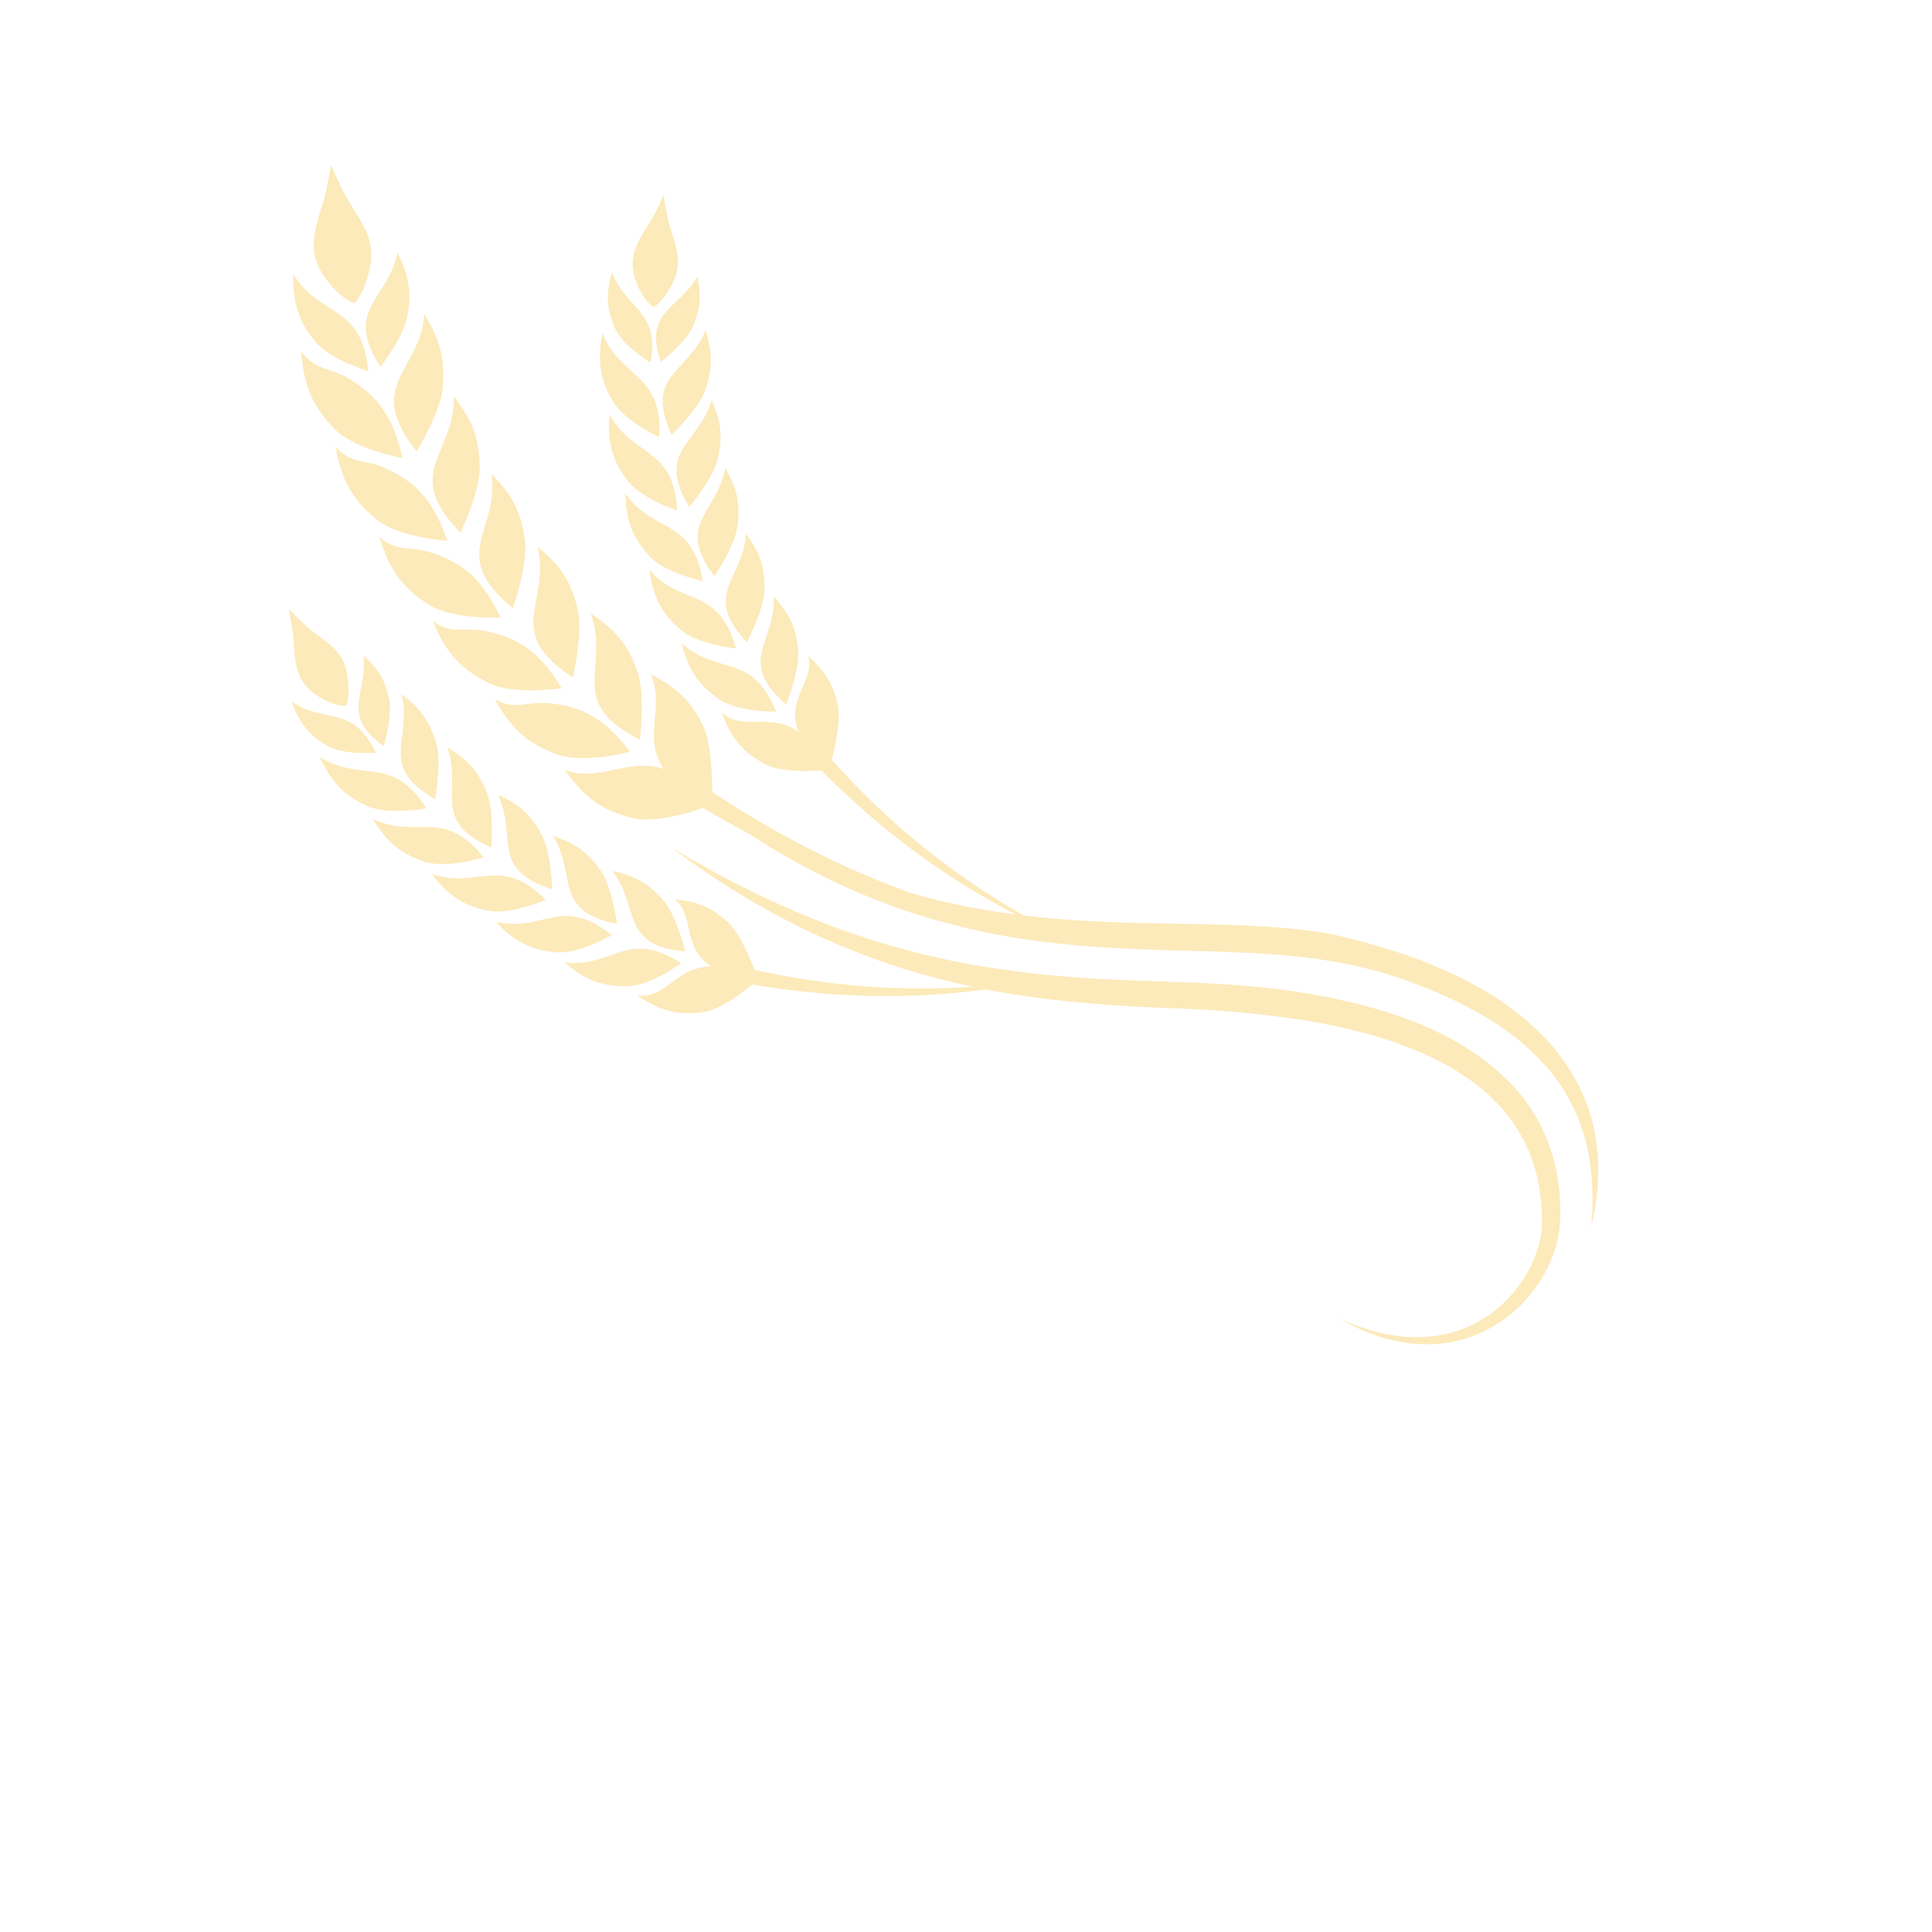
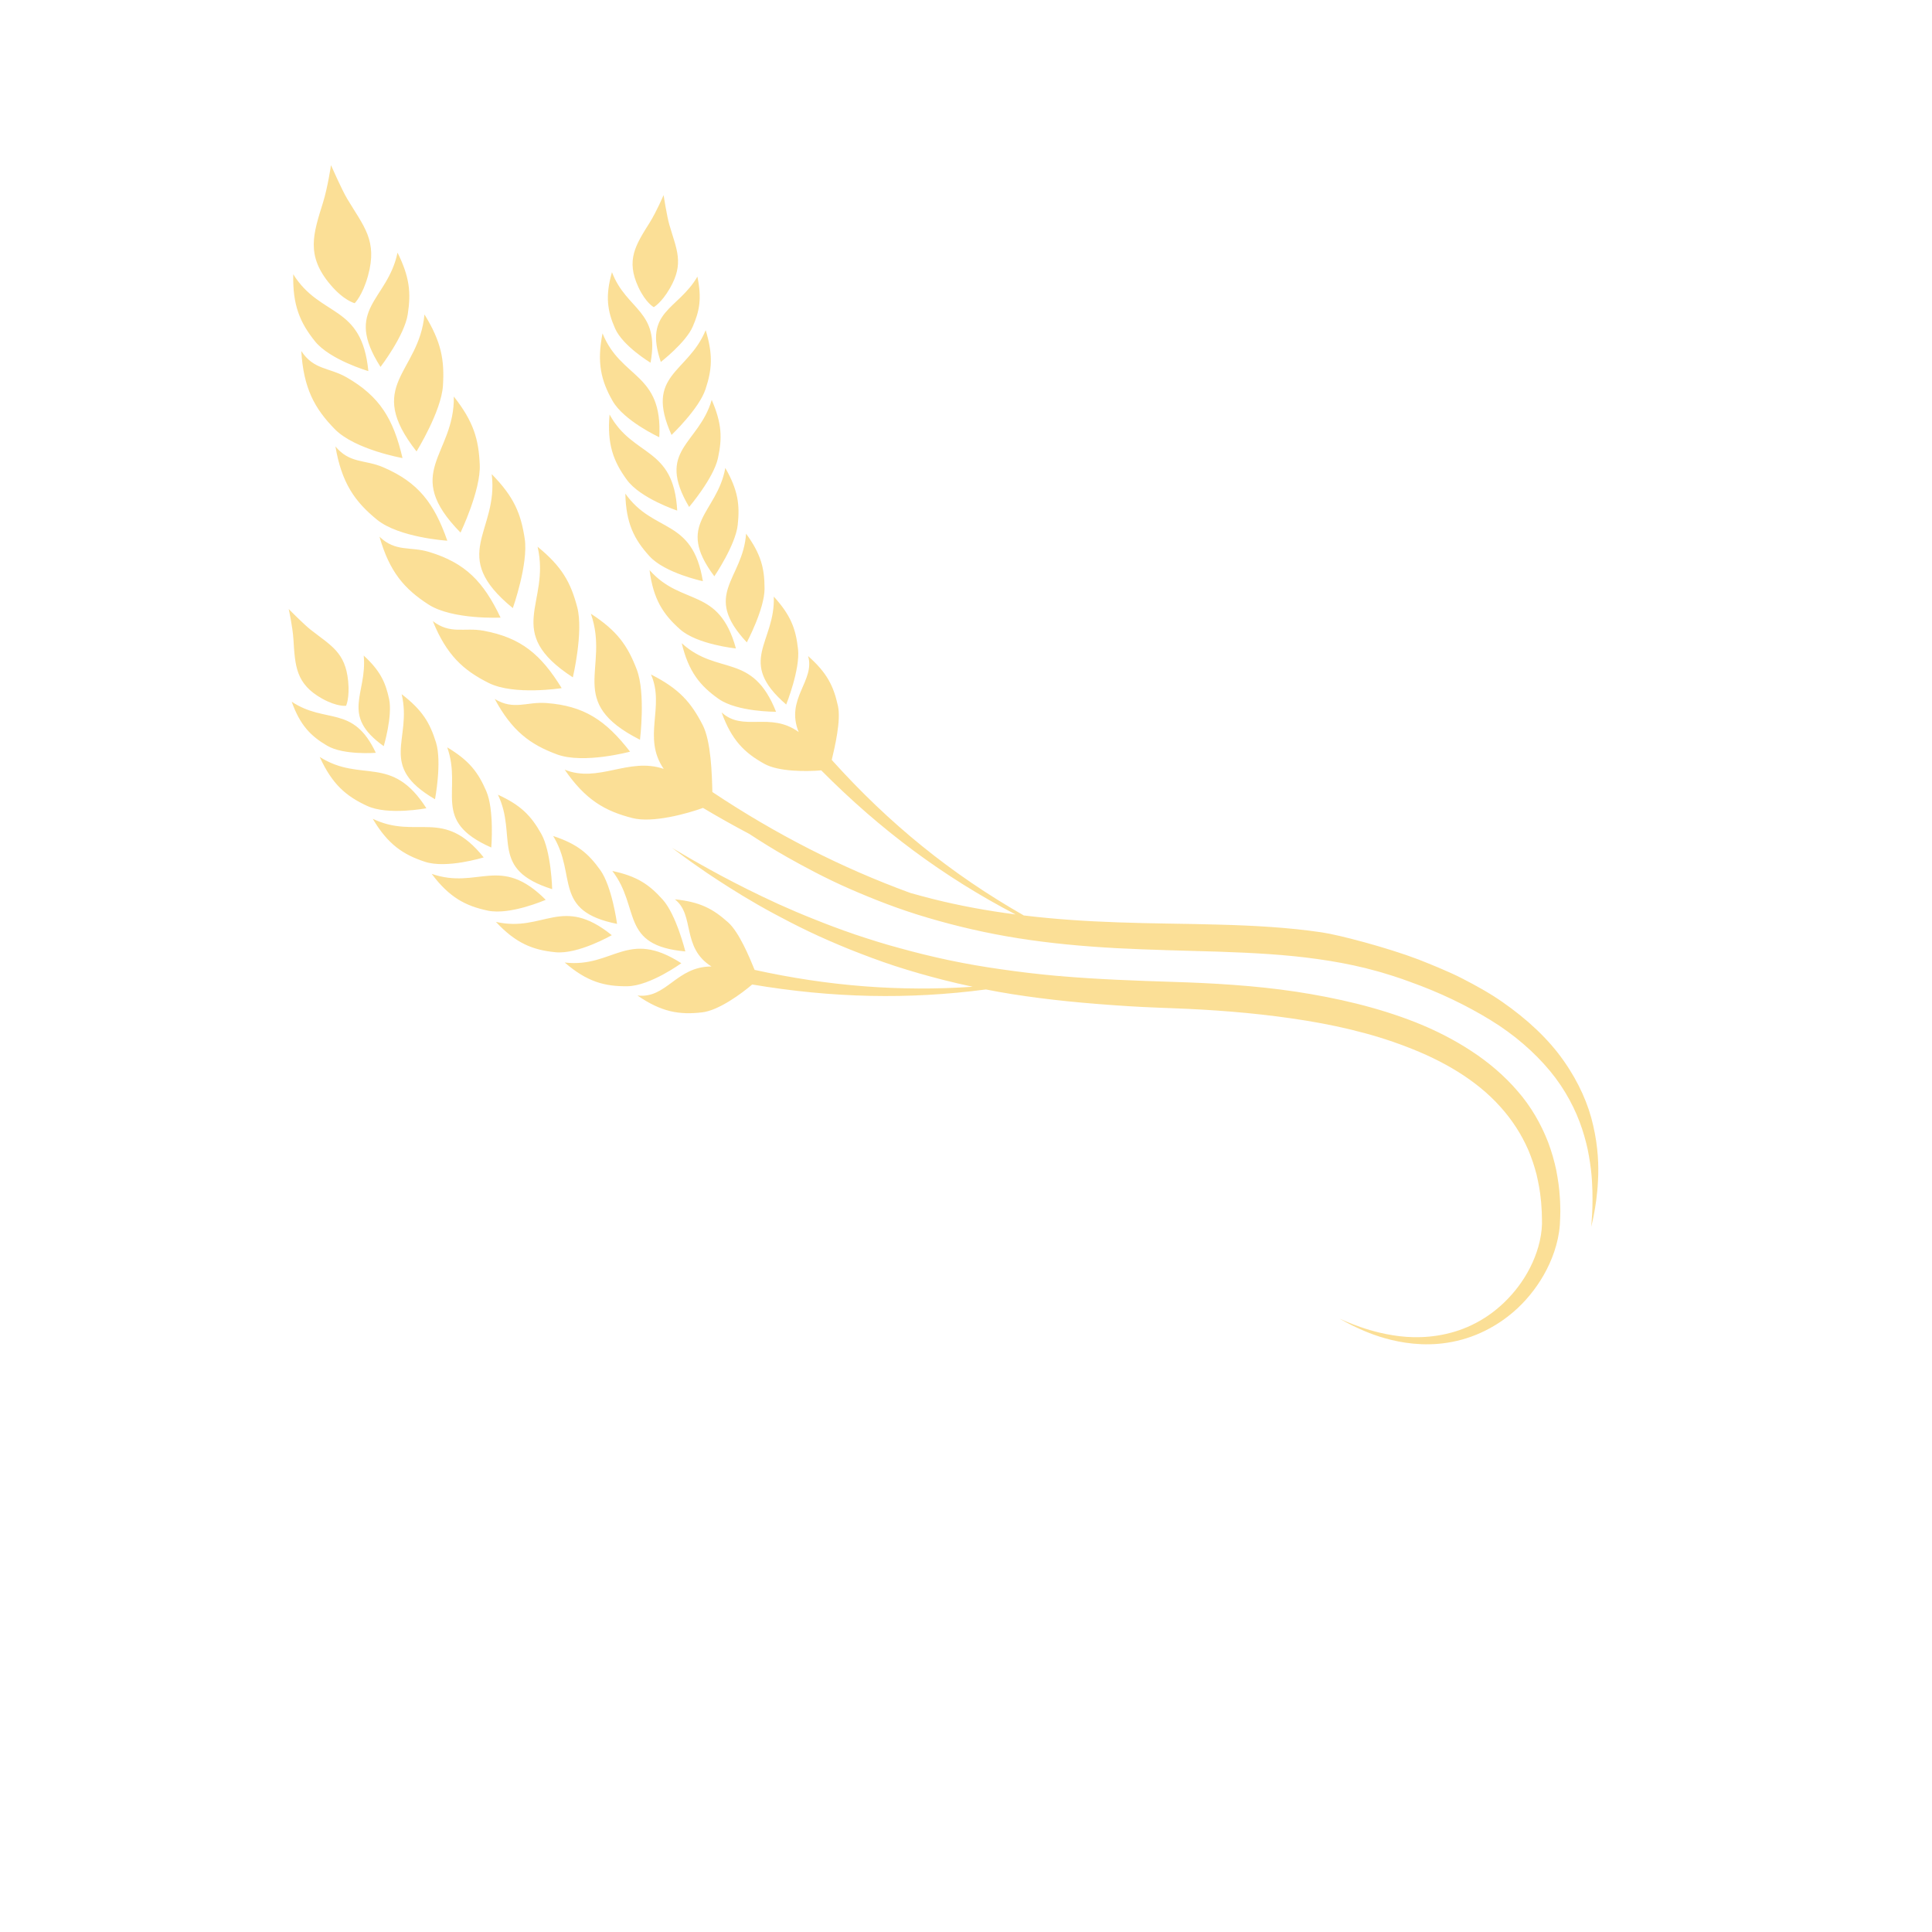
- <svg xmlns="http://www.w3.org/2000/svg" viewBox="0 0 1024 1024" opacity="0.3">
+ <svg xmlns="http://www.w3.org/2000/svg" viewBox="0 0 1024 1024" opacity="0.45">
  <path fill="#f7b817" d="    m 821.544 567.652    c -8.243 -9.917 -18.885 -19.261 -31.631 -27.046    c -12.726 -7.788 -27.064 -14.69 -42.603 -20.216    l -2.912 -1.047    l -1.382 -0.501    l -1.51 -0.501    l -3.026 -1.012    l -2.922 -0.9    c -3.869 -1.229 -7.951 -2.328 -12.008 -3.347    c -8.166 -1.989 -16.551 -3.559 -25.107 -4.745    c -17.1 -2.442 -34.82 -3.315 -52.677 -3.94    c -17.866 -0.541 -35.898 -0.902 -53.722 -1.835    c -17.816 -0.955 -35.417 -2.581 -52.312 -5.259    c -16.899 -2.667 -33.051 -6.445 -48.076 -10.905    c -15.05 -4.403 -28.849 -9.849 -41.328 -15.304    c -12.488 -5.476 -23.505 -11.364 -33.107 -16.788    c -7.66 -4.321 -14.307 -8.542 -20.033 -12.284    c -8.228 -4.351 -16.417 -8.938 -24.568 -13.805    c -8.8 3.155 -26.753 8.075 -37.361 5.391    c -14.606 -3.699 -25.011 -9.695 -35.959 -25.671    c 17.878 7.258 33.9 -6.765 52.475 -0.409    c -11.492 -16.774 0.812 -32.924 -6.735 -50.037    c 15.007 7.567 21.228 14.805 27.393 26.761    c 4.443 8.622 4.91 26.244 5.137 35.532    c 33.797 22.511 68.436 40.154 104.971 53.511    c 3.878 1.086 7.813 2.148 11.834 3.169    c 13.811 3.486 28.542 6.213 43.868 8.202    c -38.15 -19.924 -71.559 -44.7 -102.963 -76.359    c -7.484 0.65 -22.432 0.815 -30.121 -3.442    c -10.591 -5.853 -17.446 -12.637 -22.688 -27.281    c 11.484 10.527 25.593 -0.59 40.838 10.394    c -7.172 -17.609 8.849 -27.159 5.001 -40.24    c 10.113 8.942 13.469 15.84 15.812 26.383    c 1.687 7.604 -1.555 21.388 -3.275 28.652    c 30.492 33.914 63.465 60.584 101.8 82.437    c 16.128 1.954 32.882 3.084 50.008 3.66    c 17.544 0.65 35.48 0.667 53.556 1.199    c 18.072 0.491 36.339 1.446 54.288 4.092    c 8.967 1.285 34.715 8.047 51.338 14.386    c 5.158 2.062 15.903 6.28 23.308 10.133    c 7.41 3.821 14.564 7.772 21.119 12.358    c 13.111 9.116 24.436 19.612 32.509 31.179    c 8.121 11.51 13.308 23.545 15.712 34.6    c 2.54 11.038 2.924 20.854 2.494 28.817    c -0.372 7.974 -1.414 14.113 -2.212 18.28    c -0.375 2.083 -0.778 3.641 -1.007 4.714    c -0.241 1.066 -0.364 1.608 -0.364 1.608    c 0 0 0.154 -2.249 0.447 -6.461    c 0.23 -4.188 0.399 -10.375 -0.083 -18.134    c -0.232 -3.883 -0.764 -8.147 -1.555 -12.721    c -0.758 -4.584 -1.985 -9.447 -3.627 -14.495    c -3.332 -10.077 -8.802 -20.82 -17.033 -30.778    z    m -475.021 -404.848    c 0 0 -4.194 -2.173 -8.104 -10.48    c -6.821 -14.508 -1.514 -22.471 5.957 -34.395    c 3.562 -5.676 7.334 -14.508 7.334 -14.508    c 0 0 1.788 11.327 3.028 15.598    c 3.848 13.268 8.029 20.453 0.279 33.845    c -4.44 7.672 -8.494 9.94 -8.494 9.94    z    m 27.501 12.178    c 4.009 13.229 3.328 20.984 -0.104 31.349    c -3.429 10.368 -17.992 24.2 -17.992 24.2    c -14.528 -32.32 8.658 -32.507 18.096 -55.549    z    m -23.768 16.849    c -9.279 -27.013 9.082 -27.496 19.374 -45.206    c 2.382 11.483 1.209 18.046 -2.47 26.504    c -3.677 8.459 -16.904 18.702 -16.904 18.702    z    m 26.972 20.129    c 5.43 12.554 5.594 20.278 3.304 30.878    c -2.293 10.597 -15.278 25.866 -15.278 25.866    c -17.928 -30.346 5.066 -33.01 11.974 -56.745    z    m 18.216 70.909    c 7.969 10.927 9.767 18.373 9.783 29.152    c 0.012 10.78 -9.406 28.444 -9.406 28.444    c -23.959 -25.63 -2.102 -33.105 -0.378 -57.597    z    m -11.018 -34.848    c 6.747 11.789 7.737 19.407 6.595 30.141    c -1.141 10.742 -12.41 27.289 -12.41 27.289    c -21.071 -28.121 1.484 -33.203 5.815 -57.431    z    m 25.703 68.185    c 9.089 9.98 11.674 17.181 12.851 27.898    c 1.176 10.716 -6.275 29.309 -6.275 29.309    c -26.565 -22.909 -5.684 -32.662 -6.577 -57.207    z    m -65.865 -14.055    c 17.211 19.441 36.739 8.602 45.789 41.542    c 0 0 -20.412 -2.062 -29.489 -10.033    c -9.075 -7.972 -14.315 -16.058 -16.3 -31.509    z    m 0.53 -109.907    c 0 0 -14.638 -8.81 -18.753 -18.074    c -4.119 -9.266 -5.34 -17.238 -1.684 -29.914    c 7.721 20.316 25.577 20.143 20.438 47.988    z    m 66.532 185.007    c 0 0 -20.525 0.145 -30.402 -6.798    c -9.883 -6.949 -15.964 -14.416 -19.59 -29.535    c 19.229 17.451 37.423 4.556 49.992 36.333    z    m -61.89 -145.507    c 0 0 -18.711 -8.63 -24.761 -19.269    c -6.05 -10.639 -8.436 -20.148 -5.319 -35.775    c 9.848 24.308 31.937 20.74 30.08 55.044    z    m 23.098 76.297    c 0 0 -20.087 -4.27 -28.255 -13.202    c -8.169 -8.933 -12.517 -17.56 -12.828 -33.206    c 14.982 21.256 35.605 12.672 41.083 46.408    z    m -13.599 -37.422    c 0 0 -19.517 -6.467 -26.679 -16.291    c -7.166 -9.819 -10.562 -18.926 -9.173 -34.63    c 12.528 22.893 34.006 16.721 35.852 50.921    z    m 18.165 241.644    c -16.091 -10.126 -8.651 -27.223 -19.406 -35.6    c 13.432 1.369 20.176 5.013 28.23 12.212    c 5.809 5.192 11.213 18.284 14.046 25.183    c 39.382 8.662 77.052 11.556 115.589 8.945    c -5.102 -1.087 -10.131 -2.24 -15.048 -3.489    c -9.111 -2.305 -17.898 -4.839 -26.301 -7.566    c -8.4 -2.749 -16.376 -5.788 -23.977 -8.81    c -7.577 -3.088 -14.765 -6.202 -21.48 -9.414    c -6.719 -3.212 -12.981 -6.472 -18.814 -9.604    c -11.664 -6.28 -21.437 -12.408 -29.384 -17.574    c -3.964 -2.599 -7.494 -4.93 -10.483 -7.085    c -3.017 -2.107 -5.578 -3.901 -7.603 -5.426    c -4.071 -3.012 -6.244 -4.622 -6.244 -4.622    c 0 0 2.337 1.363 6.709 3.923    c 2.167 1.308 4.89 2.84 8.084 4.63    c 3.182 1.818 6.879 3.83 11.023 6.074    c 8.312 4.436 18.501 9.628 30.395 15.07    c 5.964 2.677 12.34 5.445 19.153 8.129    c 6.786 2.74 13.988 5.438 21.566 8.041    c 7.601 2.541 15.547 5.078 23.883 7.303    c 8.31 2.295 16.957 4.448 25.915 6.331    c 8.958 1.896 18.231 3.492 27.748 4.84    c 9.514 1.368 19.27 2.557 29.237 3.445    c 0.584 0.051 1.174 0.091 1.756 0.141    c 0.664 -0.116 1.321 -0.213 1.986 -0.333    c -0.558 0.125 -1.112 0.236 -1.671 0.362    c 19.289 1.651 39.392 2.414 59.796 3.054    c 21.346 0.671 43.236 1.928 64.962 5.174    c 21.697 3.313 43.355 8.262 63.813 16.36    c 10.205 4.078 20.049 9.051 29.185 15.054    c 9.148 5.969 17.539 13.084 24.566 21.267    c 7.118 8.109 12.472 17.525 16.227 27.173    c 1.818 4.859 3.232 9.786 4.281 14.705    c 0.944 4.939 1.668 9.842 1.928 14.691    c 0.2 2.427 0.17 4.831 0.247 7.216    c -0.086 2.395 -0.083 4.707 -0.256 7.113    c -0.389 5.062 -1.461 9.699 -2.946 14.158    c -2.993 8.867 -7.62 16.644 -13.046 23.208    c -10.876 13.211 -25.232 21.077 -38.491 24.122    c -6.647 1.584 -13.045 2.007 -18.874 1.789    c -5.839 -0.237 -11.122 -1.096 -15.781 -2.217    c -9.341 -2.234 -16.16 -5.439 -20.725 -7.628    c -2.275 -1.128 -3.983 -2.056 -5.124 -2.706    c -1.14 -0.64 -1.727 -0.973 -1.727 -0.973    c 0 0 0.616 0.271 1.816 0.799    c 1.189 0.541 2.986 1.274 5.336 2.198    c 4.699 1.802 11.722 4.288 20.93 5.773    c 9.143 1.523 20.675 1.766 32.848 -1.887    c 6.066 -1.815 12.216 -4.682 18.007 -8.693    c 5.782 -4.015 11.194 -9.166 15.803 -15.304    c 4.592 -6.127 8.371 -13.299 10.585 -21.107    c 1.099 -3.874 1.807 -7.998 1.916 -11.941    c 0.056 -2.095 -0.09 -4.326 -0.12 -6.501    c -0.167 -2.183 -0.222 -4.389 -0.497 -6.581    c -0.407 -4.407 -1.252 -8.788 -2.264 -13.164    c -1.116 -4.348 -2.548 -8.649 -4.308 -12.846    c -3.623 -8.359 -8.685 -16.236 -15.046 -23.237    c -12.682 -14.123 -30.399 -24.356 -49.518 -31.613    c -19.15 -7.413 -39.888 -12.015 -60.856 -15.035    c -20.997 -3.049 -42.255 -4.642 -63.372 -5.415    c -5.255 -0.216 -10.622 -0.382 -15.933 -0.666    c -5.278 -0.257 -10.53 -0.606 -15.761 -0.982    c -10.456 -0.745 -20.806 -1.639 -30.971 -2.808    c -10.163 -1.175 -20.146 -2.552 -29.86 -4.3    c -2.091 -0.384 -4.164 -0.781 -6.227 -1.188    c -41.12 5.417 -81.382 4.531 -123.879 -2.625    c -5.701 4.887 -17.757 13.735 -26.483 14.76    c -12.02 1.412 -21.542 -0.096 -34.337 -8.939    c 15.471 1.86 20.462 -15.398 39.248 -15.365    z    m -192.566 -151.211    c 0.87 8.819 -1.103 13.024 -1.103 13.024    c 0 0 -4.674 0.678 -12.696 -3.793    c -14.001 -7.81 -14.328 -17.368 -15.211 -31.415    c -0.418 -6.688 -2.502 -16.06 -2.502 -16.06    c 0 0 8.058 8.152 11.557 10.9    c 10.863 8.538 18.449 11.944 19.955 27.344    z    m 28.35 6.881    c 10.966 8.412 14.938 15.113 18.192 25.534    c 3.252 10.427 -0.517 30.149 -0.517 30.149    c -30.635 -17.812 -11.922 -31.44 -17.675 -55.683    z    m -20.106 -20.473    c 8.625 7.945 11.499 13.961 13.443 22.973    c 1.943 9.018 -2.835 25.051 -2.835 25.051    c -23.277 -16.558 -8.641 -27.63 -10.608 -48.025    z    m 44.268 48.652    c 11.73 7.038 16.359 13.208 20.678 23.159    c 4.318 9.949 2.667 29.929 2.667 29.929    c -32.252 -14.212 -15.137 -29.77 -23.345 -53.088    z    m 56.136 46.985    c 12.845 4.239 18.641 9.243 24.937 17.994    c 6.299 8.746 8.938 28.591 8.938 28.591    c -34.376 -6.857 -21.034 -25.655 -33.876 -46.586    z    m -29.267 -21.888    c 12.354 5.641 17.592 11.26 22.925 20.652    c 5.333 9.393 5.827 29.415 5.827 29.415    c -33.495 -10.582 -18.173 -27.838 -28.752 -50.067    z    m 87.336 55.602    c 7.209 8.017 11.992 27.47 11.992 27.47    c -34.93 -3.125 -23.677 -23.212 -38.701 -42.651    c 13.2 2.812 19.501 7.16 26.709 15.18    z    m -26.989 18.852    c 0 0 -17.794 10.231 -29.813 9.045    c -12.024 -1.186 -20.993 -4.699 -31.614 -16.095    c 25.32 5.751 34.869 -14.42 61.427 7.051    z    m -125.067 -96.659    c 0 0 -17.035 1.373 -25.778 -3.755    c -8.751 -5.126 -14.386 -10.898 -18.803 -23.33    c 18.1 12.026 32.535 1.441 44.581 27.085    z    m 161.915 111.526    c 0 0 -16.597 12.082 -28.67 12.202    c -12.08 0.115 -21.372 -2.407 -33.133 -12.575    c 25.798 2.958 33.077 -18.128 61.804 0.373    z    m -135.119 -82.145    c 0 0 -20.235 3.903 -31.356 -1.214    c -11.12 -5.118 -18.594 -11.459 -25.176 -25.971    c 22.172 14.008 38.043 -1.767 56.532 27.184    z    m 63.247 48.533    c 0 0 -18.806 8.239 -30.652 5.741    c -11.845 -2.494 -20.404 -6.971 -29.783 -19.5    c 24.569 8.538 36.314 -10.456 60.435 13.76    z    m -32.87 -22.484    c 0 0 -19.626 6.129 -31.172 2.323    c -11.546 -3.802 -19.609 -9.221 -27.638 -22.789    c 23.524 11.288 37.389 -6.245 58.811 20.467    z    m -81.451 -303.793    c -12.81 -15.311 -8.934 -26.574 -3.712 -43.301    c 2.486 -7.964 4.227 -19.794 4.227 -19.794    c 0 0 5.745 13.073 8.592 17.824    c 8.835 14.76 16.143 22.087 11.055 40.67    c -2.916 10.644 -7.087 14.654 -7.087 14.654    c 0 0 -5.737 -1.284 -13.075 -10.052    z    m 50.056 16.012    c 9.017 14.656 10.645 24.211 9.799 37.782    c -0.852 13.569 -14 34.834 -14 34.834    c -27.825 -35.421 1.367 -41.28 4.202 -72.616    z    m -14.275 -32.753    c 6.495 13.072 7.167 21.34 5.419 32.693    c -1.75 11.346 -14.433 27.872 -14.433 27.872    c -19.839 -31.031 3.718 -34.969 9.014 -60.565    z    m 29.841 76.266    c 10.515 13.4 13.152 22.646 13.745 36.132    c 0.6 13.491 -10.193 35.988 -10.193 35.988    c -31.425 -31.951 -3.049 -40.889 -3.552 -72.12    z    m 65.397 111.621    c 3.435 12.975 -2.319 37.228 -2.319 37.228    c -37.408 -24.291 -11.652 -39.006 -18.685 -69.236    c 13.056 10.641 17.572 19.034 21.003 32.008    z    m -34.121 0.524    c -34.609 -28.251 -7.405 -40.118 -11.189 -71.001    c 11.859 12.057 15.455 20.915 17.483 34.206    c 2.024 13.298 -6.294 36.794 -6.294 36.794    z    m 41.355 2.967    c 14.101 9.138 19.496 16.993 24.309 29.527    c 4.806 12.525 1.726 37.279 1.726 37.279    c -39.797 -20.112 -15.83 -37.496 -26.035 -66.805    z    m -54.158 36.711    c -13.452 -6.729 -22.326 -14.803 -29.61 -32.782    c 9.43 7.219 16.662 3.195 26.964 5.104    c 19.781 3.673 30.32 12.51 41.34 30.416    c 0 0 -25.241 3.983 -38.695 -2.738    z    m -63.775 -165.293    c 0 0 -20.414 -5.974 -28.309 -15.825    c -7.893 -9.856 -11.889 -19.07 -11.496 -35.492    c 14.438 23.142 36.36 15.598 39.805 51.317    z    m 66.998 173.787    c 10.146 6.138 16.896 1.352 27.336 2.136    c 20.062 1.502 31.486 9.161 44.376 25.778    c 0 0 -24.677 6.674 -38.77 1.443    c -14.098 -5.234 -23.785 -12.303 -32.942 -29.357    z    m -78.553 -170.499    c 17.639 10.119 24.851 22.132 29.655 42.802    c 0 0 -25.262 -4.461 -35.919 -15.359    c -10.66 -10.897 -16.538 -21.594 -17.735 -41.396    c 6.572 10.077 14.796 8.674 23.999 13.954    z    m 17.463 84.486    c 8.591 8.241 16.235 5.03 26.29 8.073    c 19.288 5.835 28.832 15.79 37.88 34.807    c 0 0 -25.541 1.218 -38.211 -6.952    c -12.666 -8.169 -20.63 -17.186 -25.96 -35.927    z    m -23.362 -47.842    c 3.303 19.344 10.277 29.24 22.014 38.799    c 11.738 9.561 37.29 11.161 37.29 11.161    c -6.977 -19.934 -15.407 -30.946 -33.988 -38.933    c -9.691 -4.168 -17.666 -1.839 -25.315 -11.027   " />
</svg>
